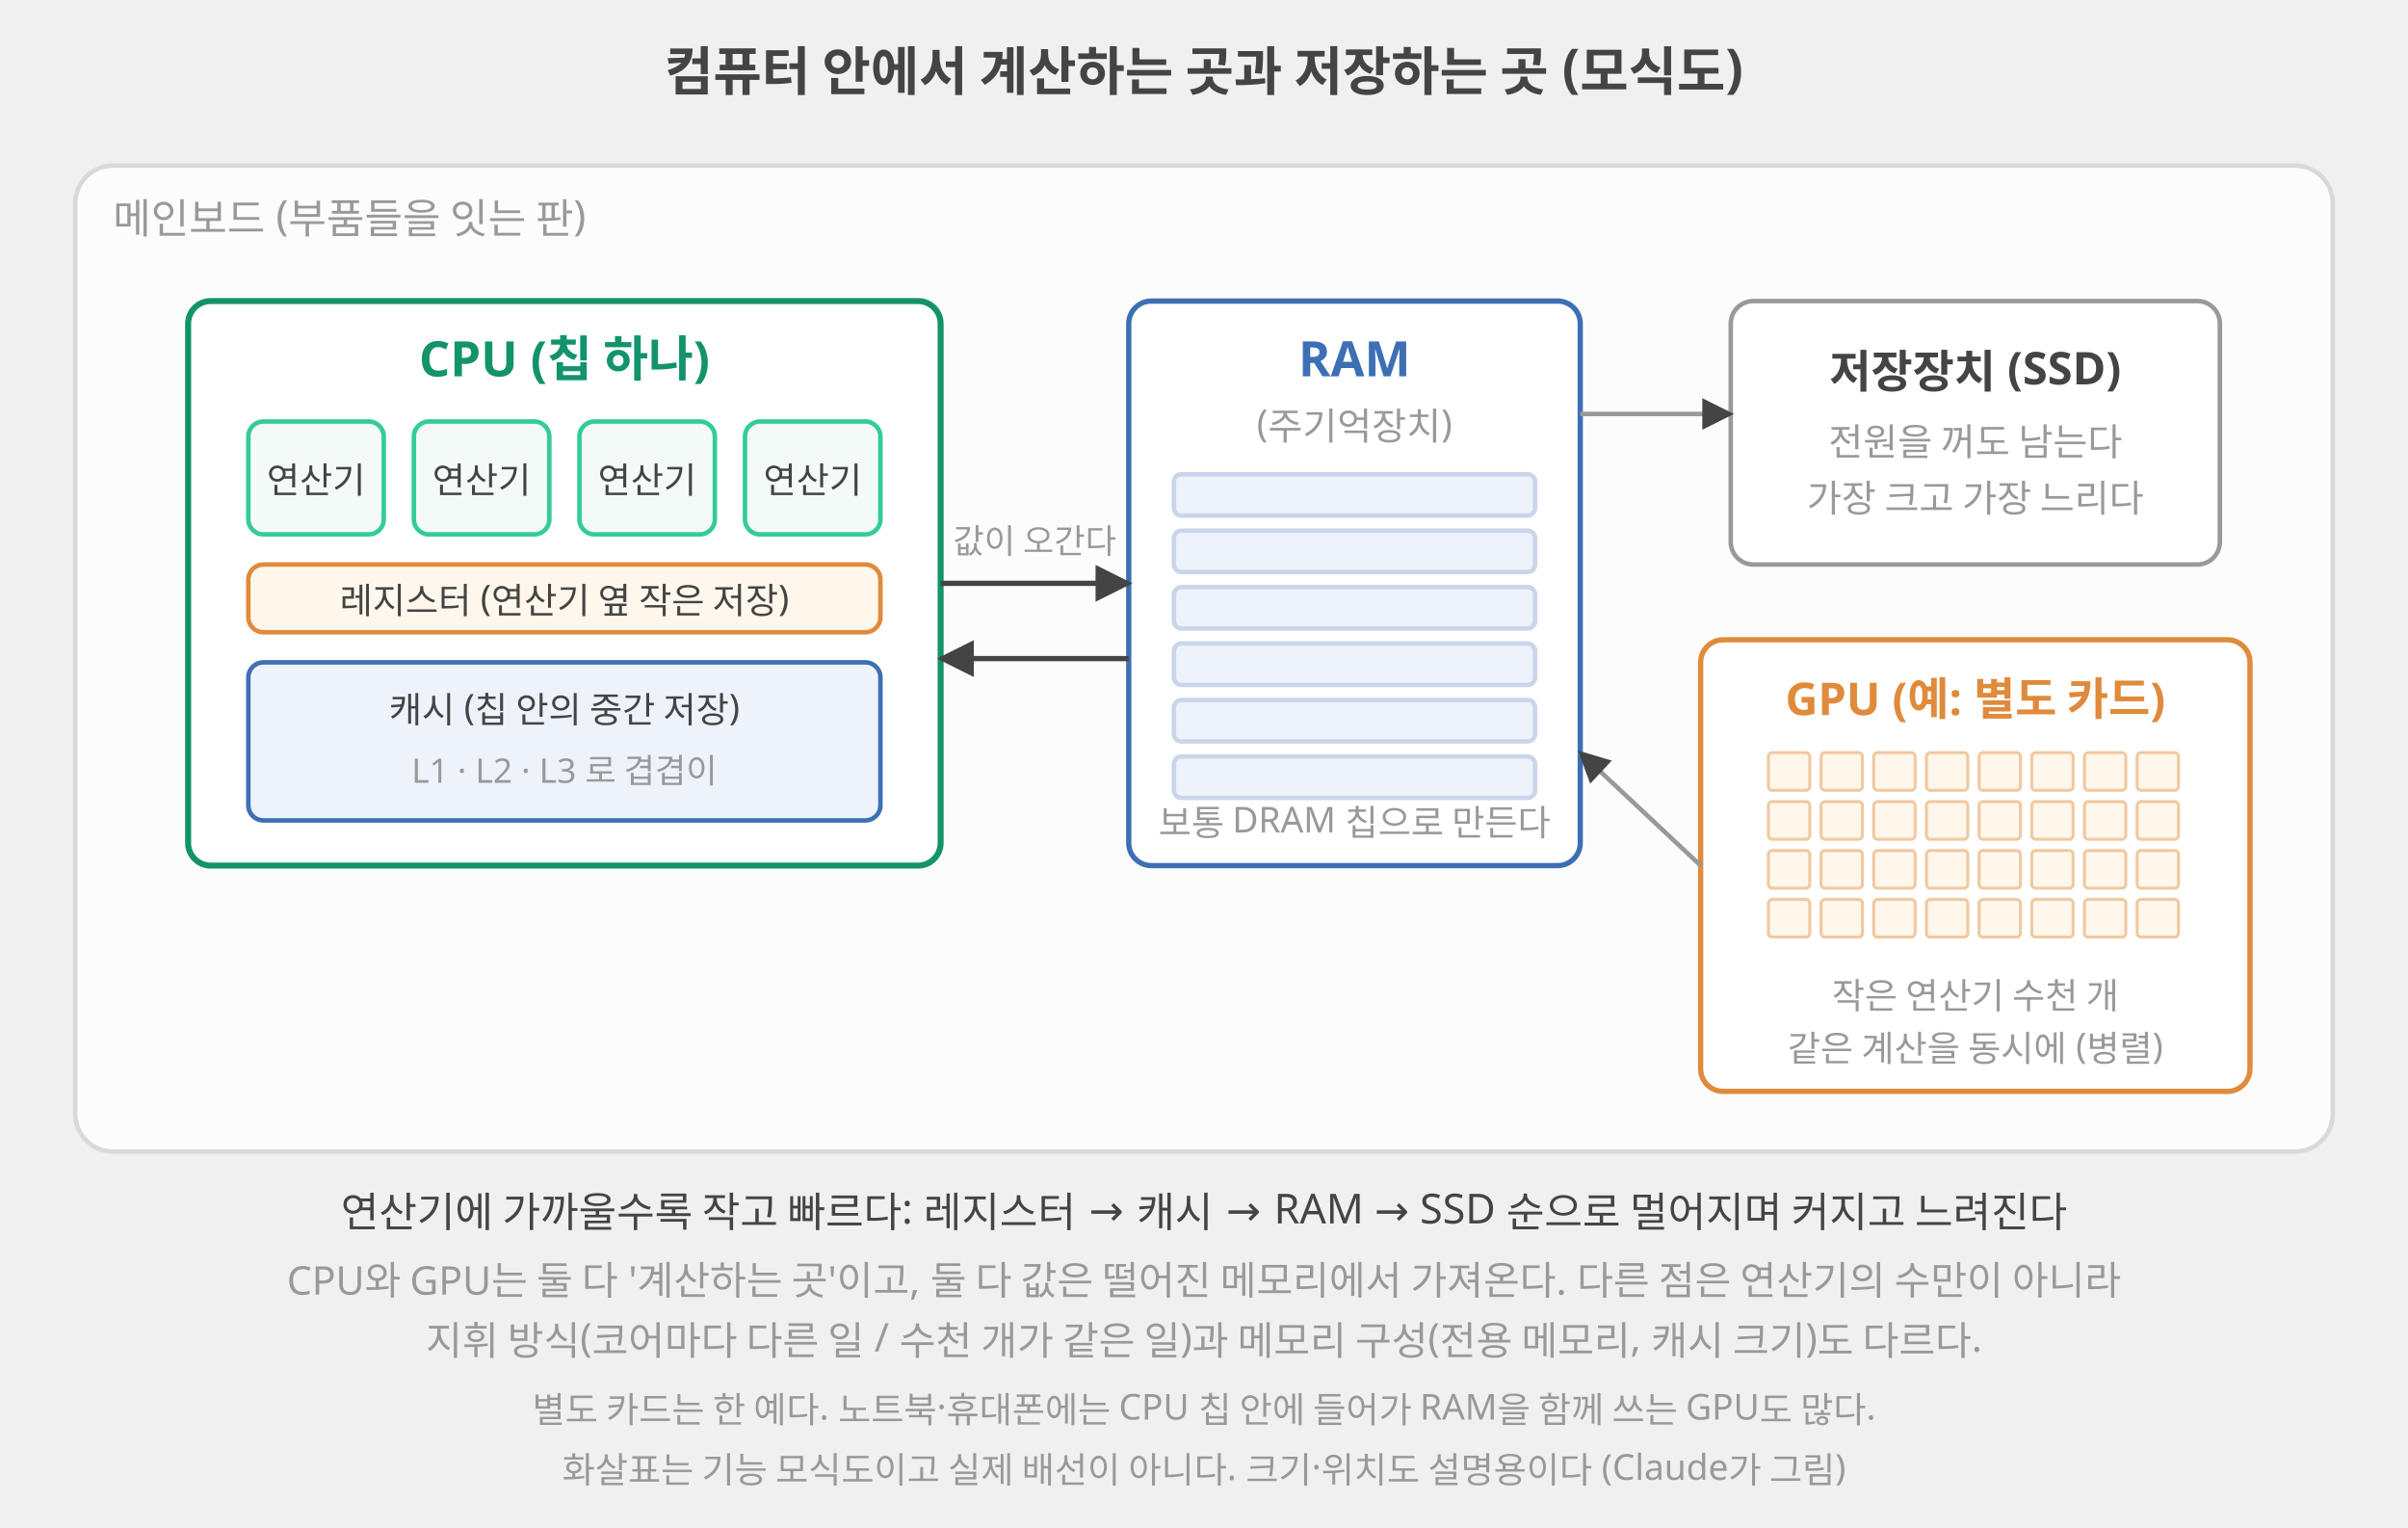
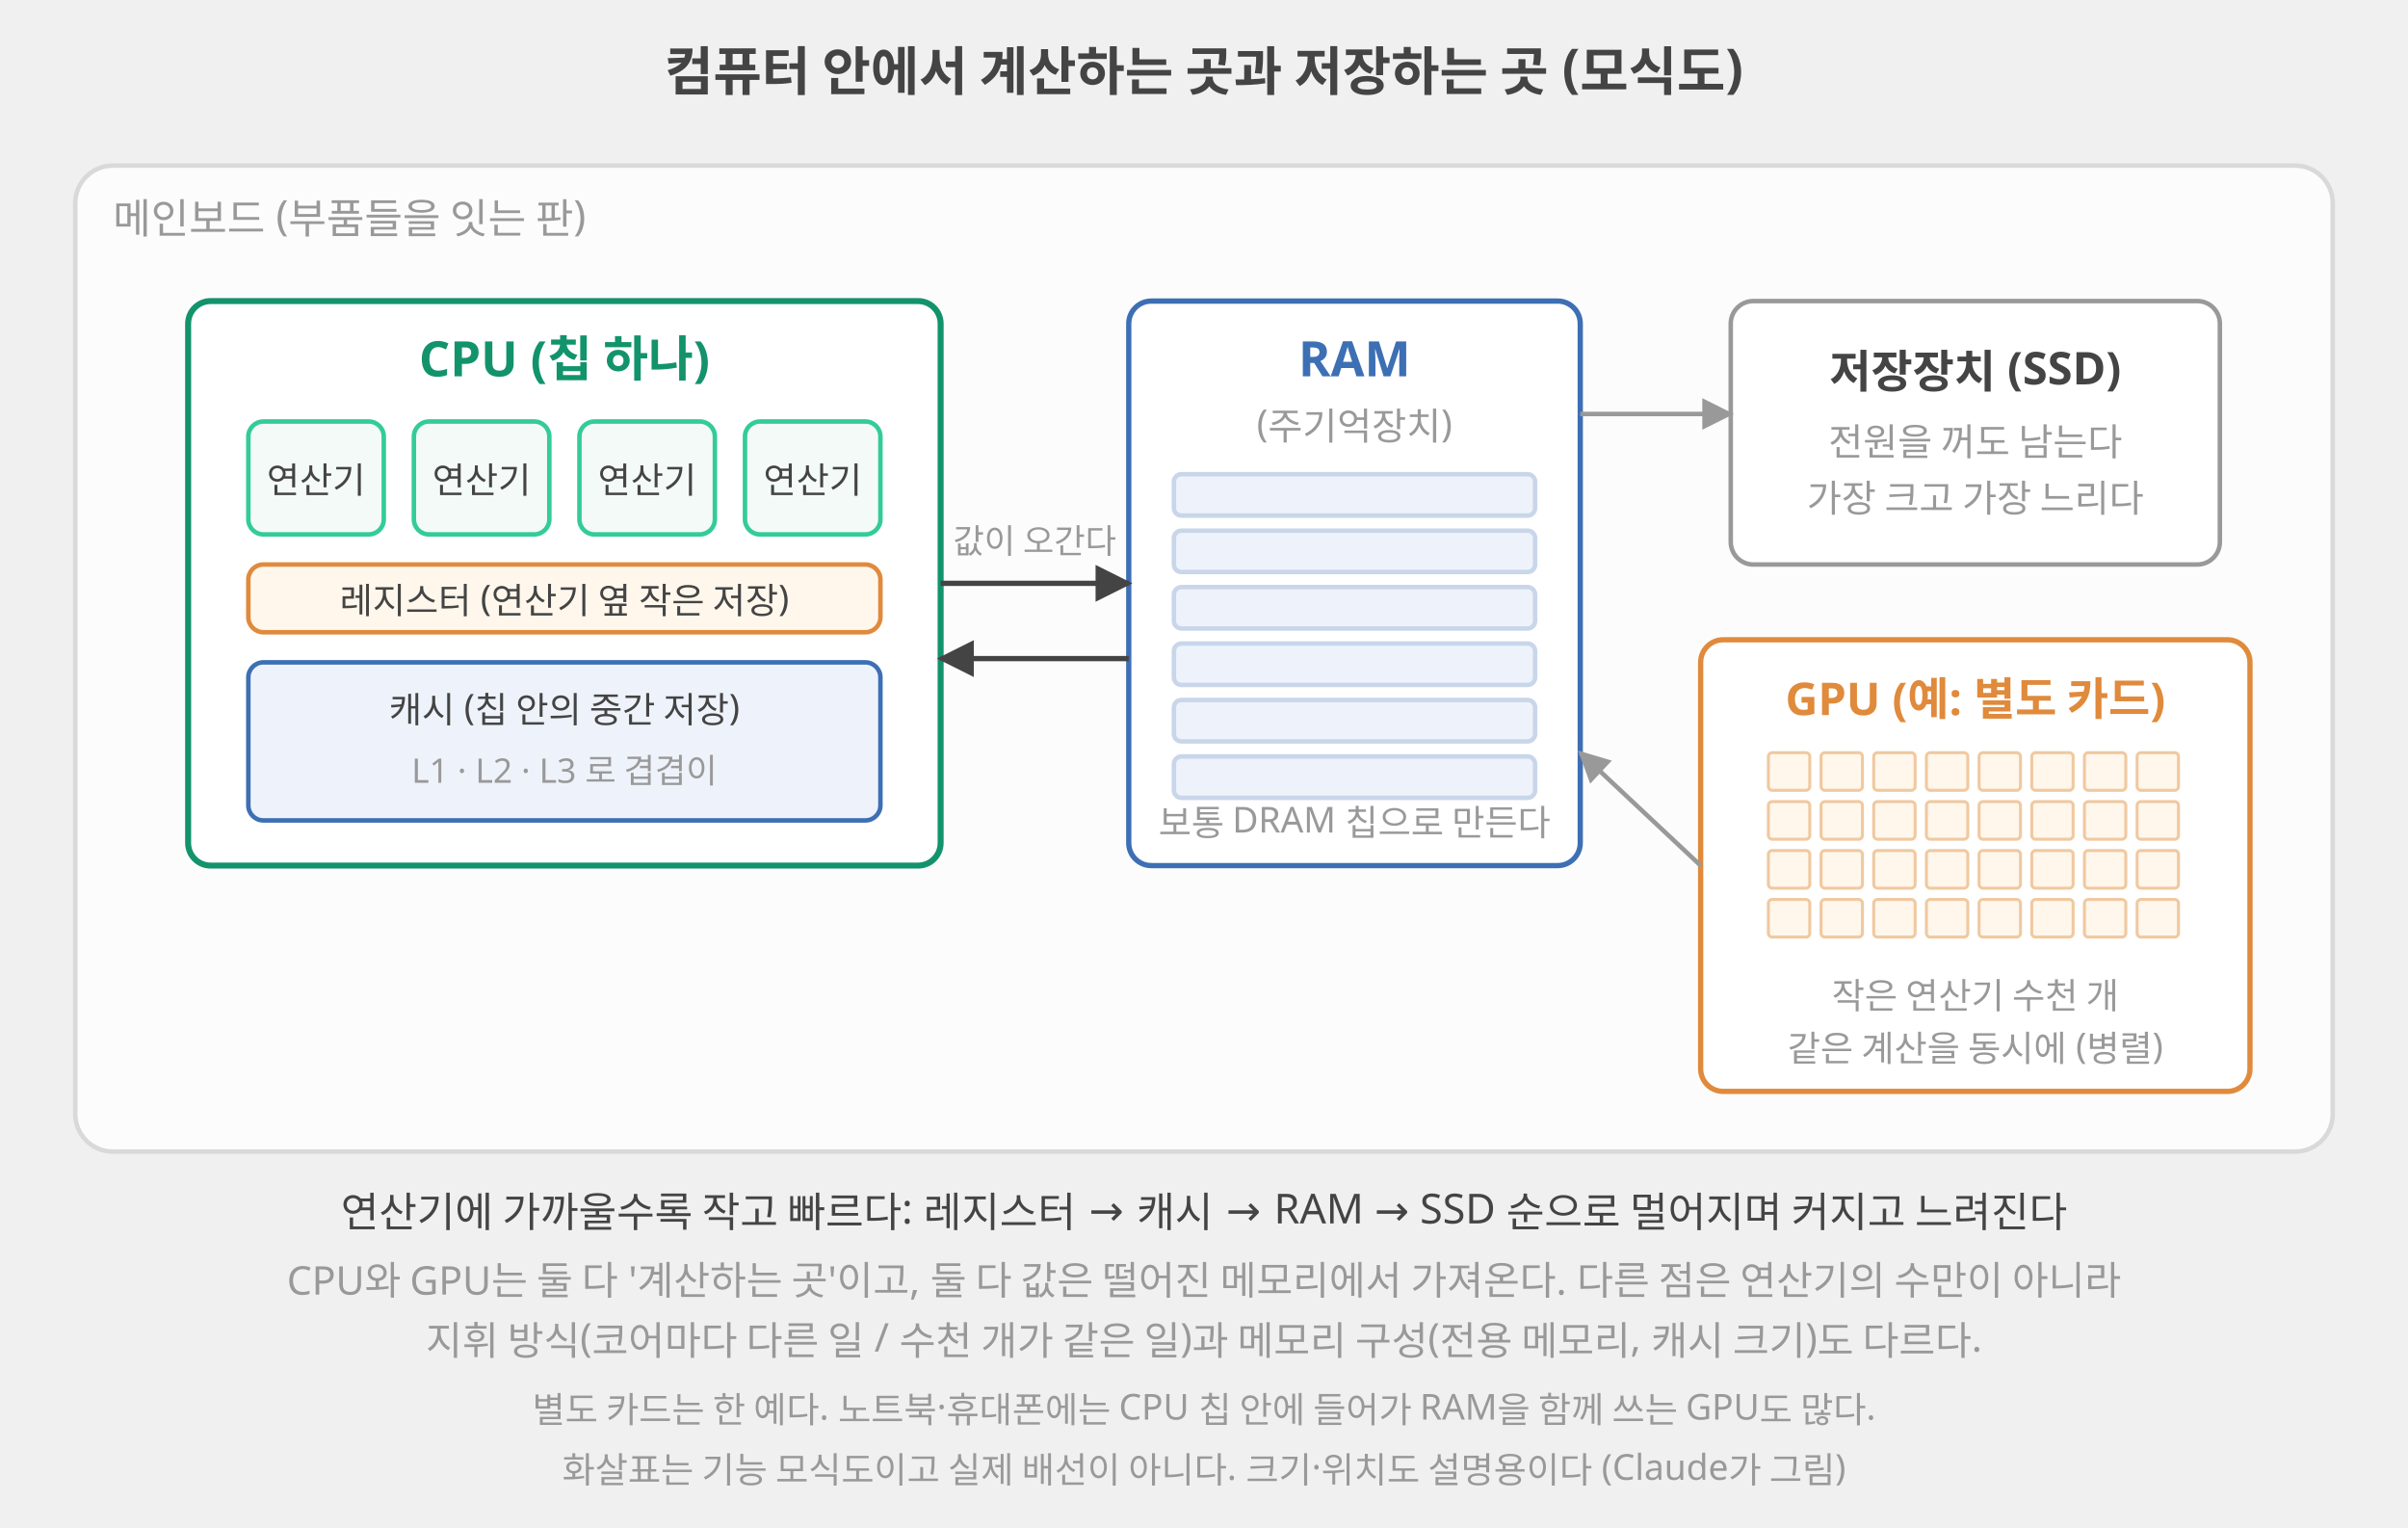
<svg xmlns="http://www.w3.org/2000/svg" viewBox="0 0 640 406" width="100%" font-family="Noto Sans KR, Malgun Gothic, sans-serif" font-size="13" fill="#444">
  <defs>
    <marker id="arr" viewBox="0 0 10 10" refX="9" refY="5" markerWidth="7" markerHeight="7" orient="auto-start-reverse">
      <path d="M0,0 L10,5 L0,10 z" fill="#444" />
+     </marker>
+     <marker id="arr-c999" viewBox="0 0 10 10" refX="9" refY="5" markerWidth="7" markerHeight="7" orient="auto-start-reverse">
+       <path d="M0,0 L10,5 L0,10 z" fill="#999" />
    </marker>
  </defs>
  <text x="320" y="24" font-size="14" fill="#444" text-anchor="middle" font-weight="bold">컴퓨터 안에서 계산하는 곳과 저장하는 곳 (모식도)</text>
  <rect x="20" y="44" width="600" height="262" rx="10" fill="#fcfcfc" stroke="#d9d9d9" stroke-width="1.2" />
  <text x="30" y="62" font-size="11" fill="#999" text-anchor="start" font-weight="normal">메인보드 (부품들을 잇는 판)</text>
  <rect x="50" y="80" width="200" height="150" rx="6" fill="#fff" stroke="#13936b" stroke-width="1.6" />
  <text x="150" y="100" font-size="13" fill="#13936b" text-anchor="middle" font-weight="bold">CPU (칩 하나)</text>
  <rect x="66" y="112" width="36" height="30" rx="4" fill="#f4faf7" stroke="#33cc99" stroke-width="1.2" />
  <text x="84" y="131" font-size="9.5" fill="#444" text-anchor="middle" font-weight="normal">연산기</text>
  <rect x="110" y="112" width="36" height="30" rx="4" fill="#f4faf7" stroke="#33cc99" stroke-width="1.2" />
  <text x="128" y="131" font-size="9.5" fill="#444" text-anchor="middle" font-weight="normal">연산기</text>
  <rect x="154" y="112" width="36" height="30" rx="4" fill="#f4faf7" stroke="#33cc99" stroke-width="1.2" />
  <text x="172" y="131" font-size="9.5" fill="#444" text-anchor="middle" font-weight="normal">연산기</text>
  <rect x="198" y="112" width="36" height="30" rx="4" fill="#f4faf7" stroke="#33cc99" stroke-width="1.2" />
  <text x="216" y="131" font-size="9.5" fill="#444" text-anchor="middle" font-weight="normal">연산기</text>
  <rect x="66" y="150" width="168" height="18" rx="4" fill="#fff7ec" stroke="#e08a3c" stroke-width="1.2" />
  <text x="150" y="163" font-size="9.5" fill="#444" text-anchor="middle" font-weight="normal">레지스터 (연산기 옆 작은 저장)</text>
  <rect x="66" y="176" width="168" height="42" rx="4" fill="#eef3fb" stroke="#3d6fb4" stroke-width="1.2" />
  <text x="150" y="192" font-size="9.5" fill="#444" text-anchor="middle" font-weight="normal">캐시 (칩 안의 중간 저장)</text>
  <text x="150" y="208" font-size="9" fill="#999" text-anchor="middle" font-weight="normal">L1 · L2 · L3 로 겹겹이</text>
  <rect x="300" y="80" width="120" height="150" rx="6" fill="#fff" stroke="#3d6fb4" stroke-width="1.4" />
  <text x="360" y="100" font-size="13" fill="#3d6fb4" text-anchor="middle" font-weight="bold">RAM</text>
  <text x="360" y="116" font-size="10" fill="#999" text-anchor="middle" font-weight="normal">(주기억장치)</text>
  <rect x="312" y="126" width="96" height="11" rx="2" fill="#eef3fb" stroke="#c9d6ea" stroke-width="1.2" />
  <rect x="312" y="141" width="96" height="11" rx="2" fill="#eef3fb" stroke="#c9d6ea" stroke-width="1.2" />
  <rect x="312" y="156" width="96" height="11" rx="2" fill="#eef3fb" stroke="#c9d6ea" stroke-width="1.2" />
  <rect x="312" y="171" width="96" height="11" rx="2" fill="#eef3fb" stroke="#c9d6ea" stroke-width="1.2" />
  <rect x="312" y="186" width="96" height="11" rx="2" fill="#eef3fb" stroke="#c9d6ea" stroke-width="1.2" />
  <rect x="312" y="201" width="96" height="11" rx="2" fill="#eef3fb" stroke="#c9d6ea" stroke-width="1.2" />
  <text x="360" y="222" font-size="9.5" fill="#999" text-anchor="middle" font-weight="normal">보통 DRAM 칩으로 만든다</text>
  <rect x="460" y="80" width="130" height="70" rx="6" fill="#fff" stroke="#999" stroke-width="1.2" />
  <text x="525" y="103" font-size="12" fill="#444" text-anchor="middle" font-weight="bold">저장장치 (SSD)</text>
  <text x="525" y="121" font-size="10" fill="#999" text-anchor="middle" font-weight="normal">전원을 꺼도 남는다</text>
  <text x="525" y="136" font-size="10" fill="#999" text-anchor="middle" font-weight="normal">가장 크고 가장 느리다</text>
  <rect x="452" y="170" width="146" height="120" rx="6" fill="#fff" stroke="#e08a3c" stroke-width="1.4" />
  <text x="525" y="190" font-size="12" fill="#e08a3c" text-anchor="middle" font-weight="bold">GPU (예: 별도 카드)</text>
  <rect x="470" y="200" width="11" height="10" rx="1" fill="#fff7ec" stroke="#f0c9a0" stroke-width="0.8" />
  <rect x="484" y="200" width="11" height="10" rx="1" fill="#fff7ec" stroke="#f0c9a0" stroke-width="0.8" />
  <rect x="498" y="200" width="11" height="10" rx="1" fill="#fff7ec" stroke="#f0c9a0" stroke-width="0.8" />
  <rect x="512" y="200" width="11" height="10" rx="1" fill="#fff7ec" stroke="#f0c9a0" stroke-width="0.8" />
  <rect x="526" y="200" width="11" height="10" rx="1" fill="#fff7ec" stroke="#f0c9a0" stroke-width="0.8" />
  <rect x="540" y="200" width="11" height="10" rx="1" fill="#fff7ec" stroke="#f0c9a0" stroke-width="0.8" />
  <rect x="554" y="200" width="11" height="10" rx="1" fill="#fff7ec" stroke="#f0c9a0" stroke-width="0.8" />
  <rect x="568" y="200" width="11" height="10" rx="1" fill="#fff7ec" stroke="#f0c9a0" stroke-width="0.8" />
  <rect x="470" y="213" width="11" height="10" rx="1" fill="#fff7ec" stroke="#f0c9a0" stroke-width="0.8" />
  <rect x="484" y="213" width="11" height="10" rx="1" fill="#fff7ec" stroke="#f0c9a0" stroke-width="0.8" />
  <rect x="498" y="213" width="11" height="10" rx="1" fill="#fff7ec" stroke="#f0c9a0" stroke-width="0.8" />
  <rect x="512" y="213" width="11" height="10" rx="1" fill="#fff7ec" stroke="#f0c9a0" stroke-width="0.8" />
  <rect x="526" y="213" width="11" height="10" rx="1" fill="#fff7ec" stroke="#f0c9a0" stroke-width="0.8" />
  <rect x="540" y="213" width="11" height="10" rx="1" fill="#fff7ec" stroke="#f0c9a0" stroke-width="0.8" />
  <rect x="554" y="213" width="11" height="10" rx="1" fill="#fff7ec" stroke="#f0c9a0" stroke-width="0.8" />
  <rect x="568" y="213" width="11" height="10" rx="1" fill="#fff7ec" stroke="#f0c9a0" stroke-width="0.8" />
  <rect x="470" y="226" width="11" height="10" rx="1" fill="#fff7ec" stroke="#f0c9a0" stroke-width="0.8" />
  <rect x="484" y="226" width="11" height="10" rx="1" fill="#fff7ec" stroke="#f0c9a0" stroke-width="0.8" />
  <rect x="498" y="226" width="11" height="10" rx="1" fill="#fff7ec" stroke="#f0c9a0" stroke-width="0.8" />
  <rect x="512" y="226" width="11" height="10" rx="1" fill="#fff7ec" stroke="#f0c9a0" stroke-width="0.8" />
  <rect x="526" y="226" width="11" height="10" rx="1" fill="#fff7ec" stroke="#f0c9a0" stroke-width="0.8" />
  <rect x="540" y="226" width="11" height="10" rx="1" fill="#fff7ec" stroke="#f0c9a0" stroke-width="0.8" />
  <rect x="554" y="226" width="11" height="10" rx="1" fill="#fff7ec" stroke="#f0c9a0" stroke-width="0.8" />
  <rect x="568" y="226" width="11" height="10" rx="1" fill="#fff7ec" stroke="#f0c9a0" stroke-width="0.8" />
  <rect x="470" y="239" width="11" height="10" rx="1" fill="#fff7ec" stroke="#f0c9a0" stroke-width="0.8" />
  <rect x="484" y="239" width="11" height="10" rx="1" fill="#fff7ec" stroke="#f0c9a0" stroke-width="0.8" />
  <rect x="498" y="239" width="11" height="10" rx="1" fill="#fff7ec" stroke="#f0c9a0" stroke-width="0.8" />
  <rect x="512" y="239" width="11" height="10" rx="1" fill="#fff7ec" stroke="#f0c9a0" stroke-width="0.8" />
  <rect x="526" y="239" width="11" height="10" rx="1" fill="#fff7ec" stroke="#f0c9a0" stroke-width="0.8" />
  <rect x="540" y="239" width="11" height="10" rx="1" fill="#fff7ec" stroke="#f0c9a0" stroke-width="0.8" />
  <rect x="554" y="239" width="11" height="10" rx="1" fill="#fff7ec" stroke="#f0c9a0" stroke-width="0.8" />
  <rect x="568" y="239" width="11" height="10" rx="1" fill="#fff7ec" stroke="#f0c9a0" stroke-width="0.8" />
  <text x="525" y="268" font-size="9.5" fill="#999" text-anchor="middle" font-weight="normal">작은 연산기 수천 개</text>
  <text x="525" y="282" font-size="9.5" fill="#999" text-anchor="middle" font-weight="normal">같은 계산을 동시에 (병렬)</text>
  <line x1="250" y1="155" x2="300" y2="155" stroke="#444" stroke-width="1.4" marker-end="url(#arr)" />
  <line x1="300" y1="175" x2="250" y2="175" stroke="#444" stroke-width="1.4" marker-end="url(#arr)" />
  <text x="275" y="147" font-size="9" fill="#999" text-anchor="middle" font-weight="normal">값이 오간다</text>
-   <line x1="420" y1="110" x2="460" y2="110" stroke="#999" stroke-width="1.2" marker-end="url(#arr)" />
-   <line x1="452" y1="230" x2="420" y2="200" stroke="#999" stroke-width="1.2" marker-end="url(#arr)" />
+   <line x1="420" y1="110" x2="460" y2="110" stroke="#999" stroke-width="1.2" marker-end="url(#arr-c999)" />
+   <line x1="452" y1="230" x2="420" y2="200" stroke="#999" stroke-width="1.2" marker-end="url(#arr-c999)" />
  <text x="320" y="326" font-size="11" fill="#444" text-anchor="middle" font-weight="normal">연산기에 가까울수록 작고 빠르다: 레지스터 → 캐시 → RAM → SSD 순으로 멀어지며 커지고 느려진다</text>
  <text x="320" y="344" font-size="10.5" fill="#999" text-anchor="middle" font-weight="normal">CPU와 GPU는 둘 다 '계산하는 곳'이고, 둘 다 값은 떨어진 메모리에서 가져온다. 다른 점은 연산기의 수만이 아니라</text>
  <text x="320" y="360" font-size="10.5" fill="#999" text-anchor="middle" font-weight="normal">지휘 방식(코어마다 다른 일 / 수천 개가 같은 일)과 메모리 구성(전용 메모리, 캐시 크기)도 다르다.</text>
  <text x="320" y="378" font-size="9.5" fill="#999" text-anchor="middle" font-weight="normal">별도 카드는 한 예다. 노트북·휴대폰에는 CPU 칩 안에 들어가 RAM을 함께 쓰는 GPU도 많다.</text>
  <text x="320" y="394" font-size="9.5" fill="#999" text-anchor="middle" font-weight="normal">화살표는 기능 모식도이고 실제 배선이 아니다. 크기·위치도 설명용이다 (Claude가 그림)</text>
</svg>
